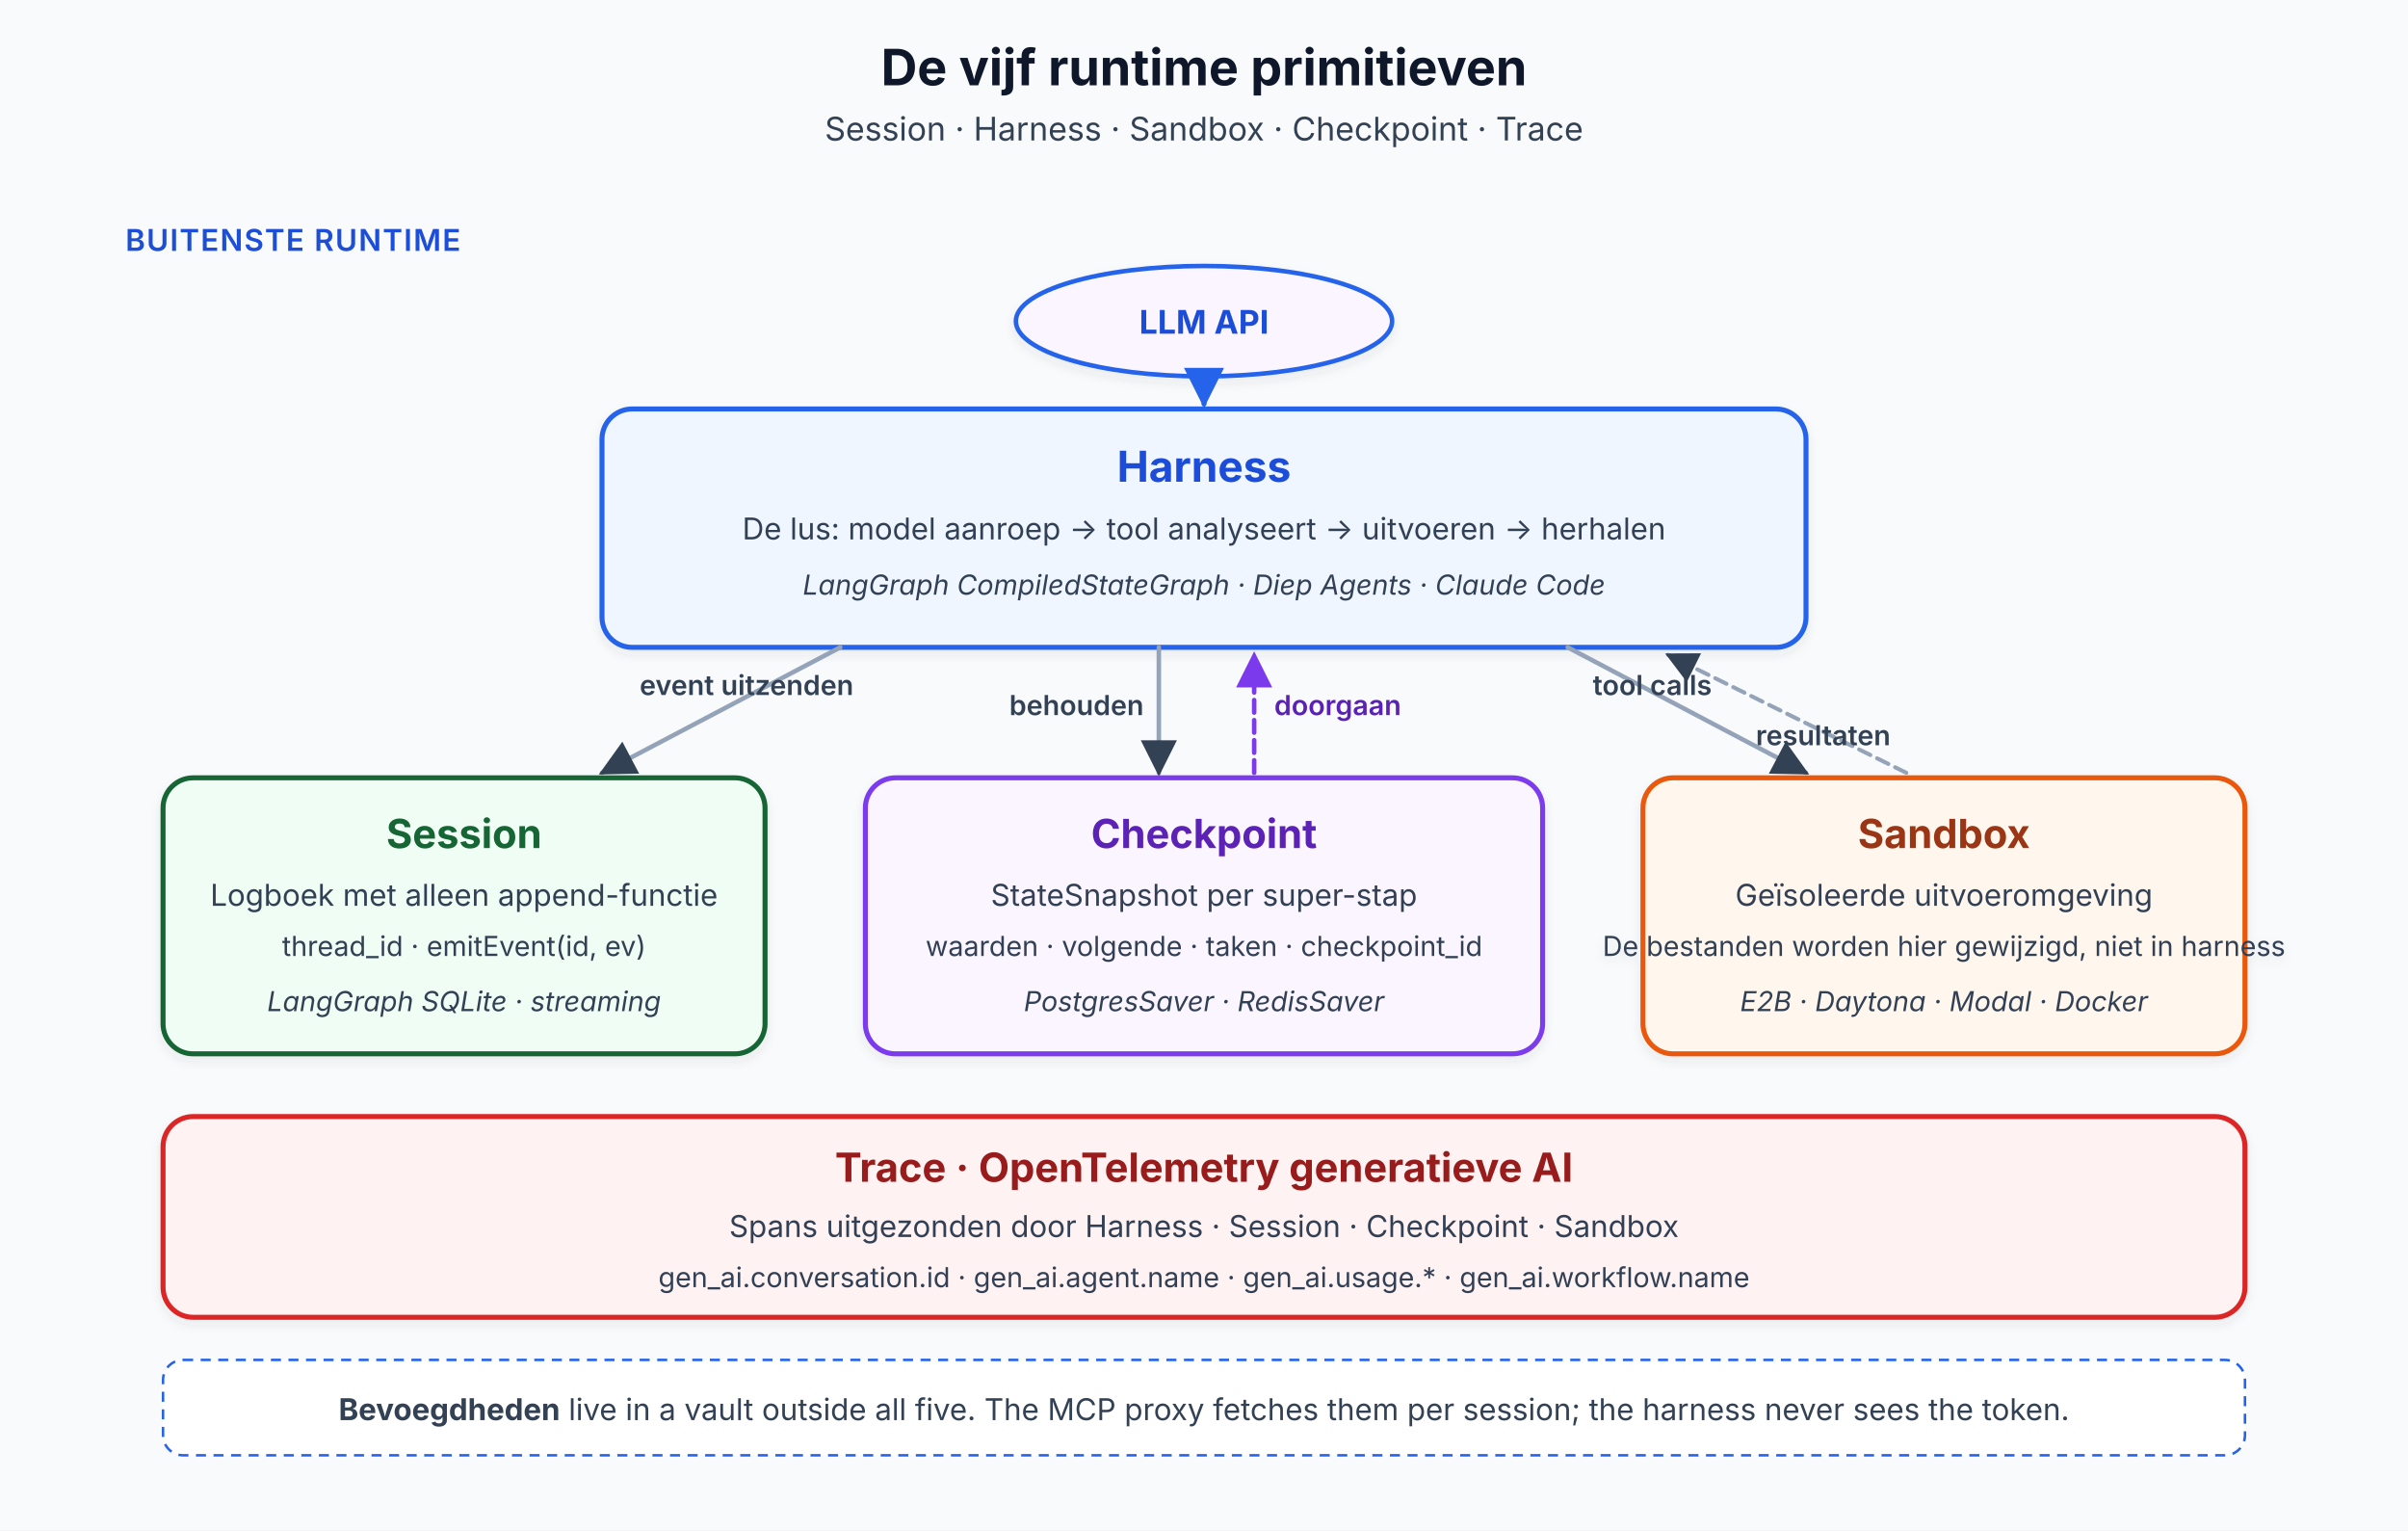
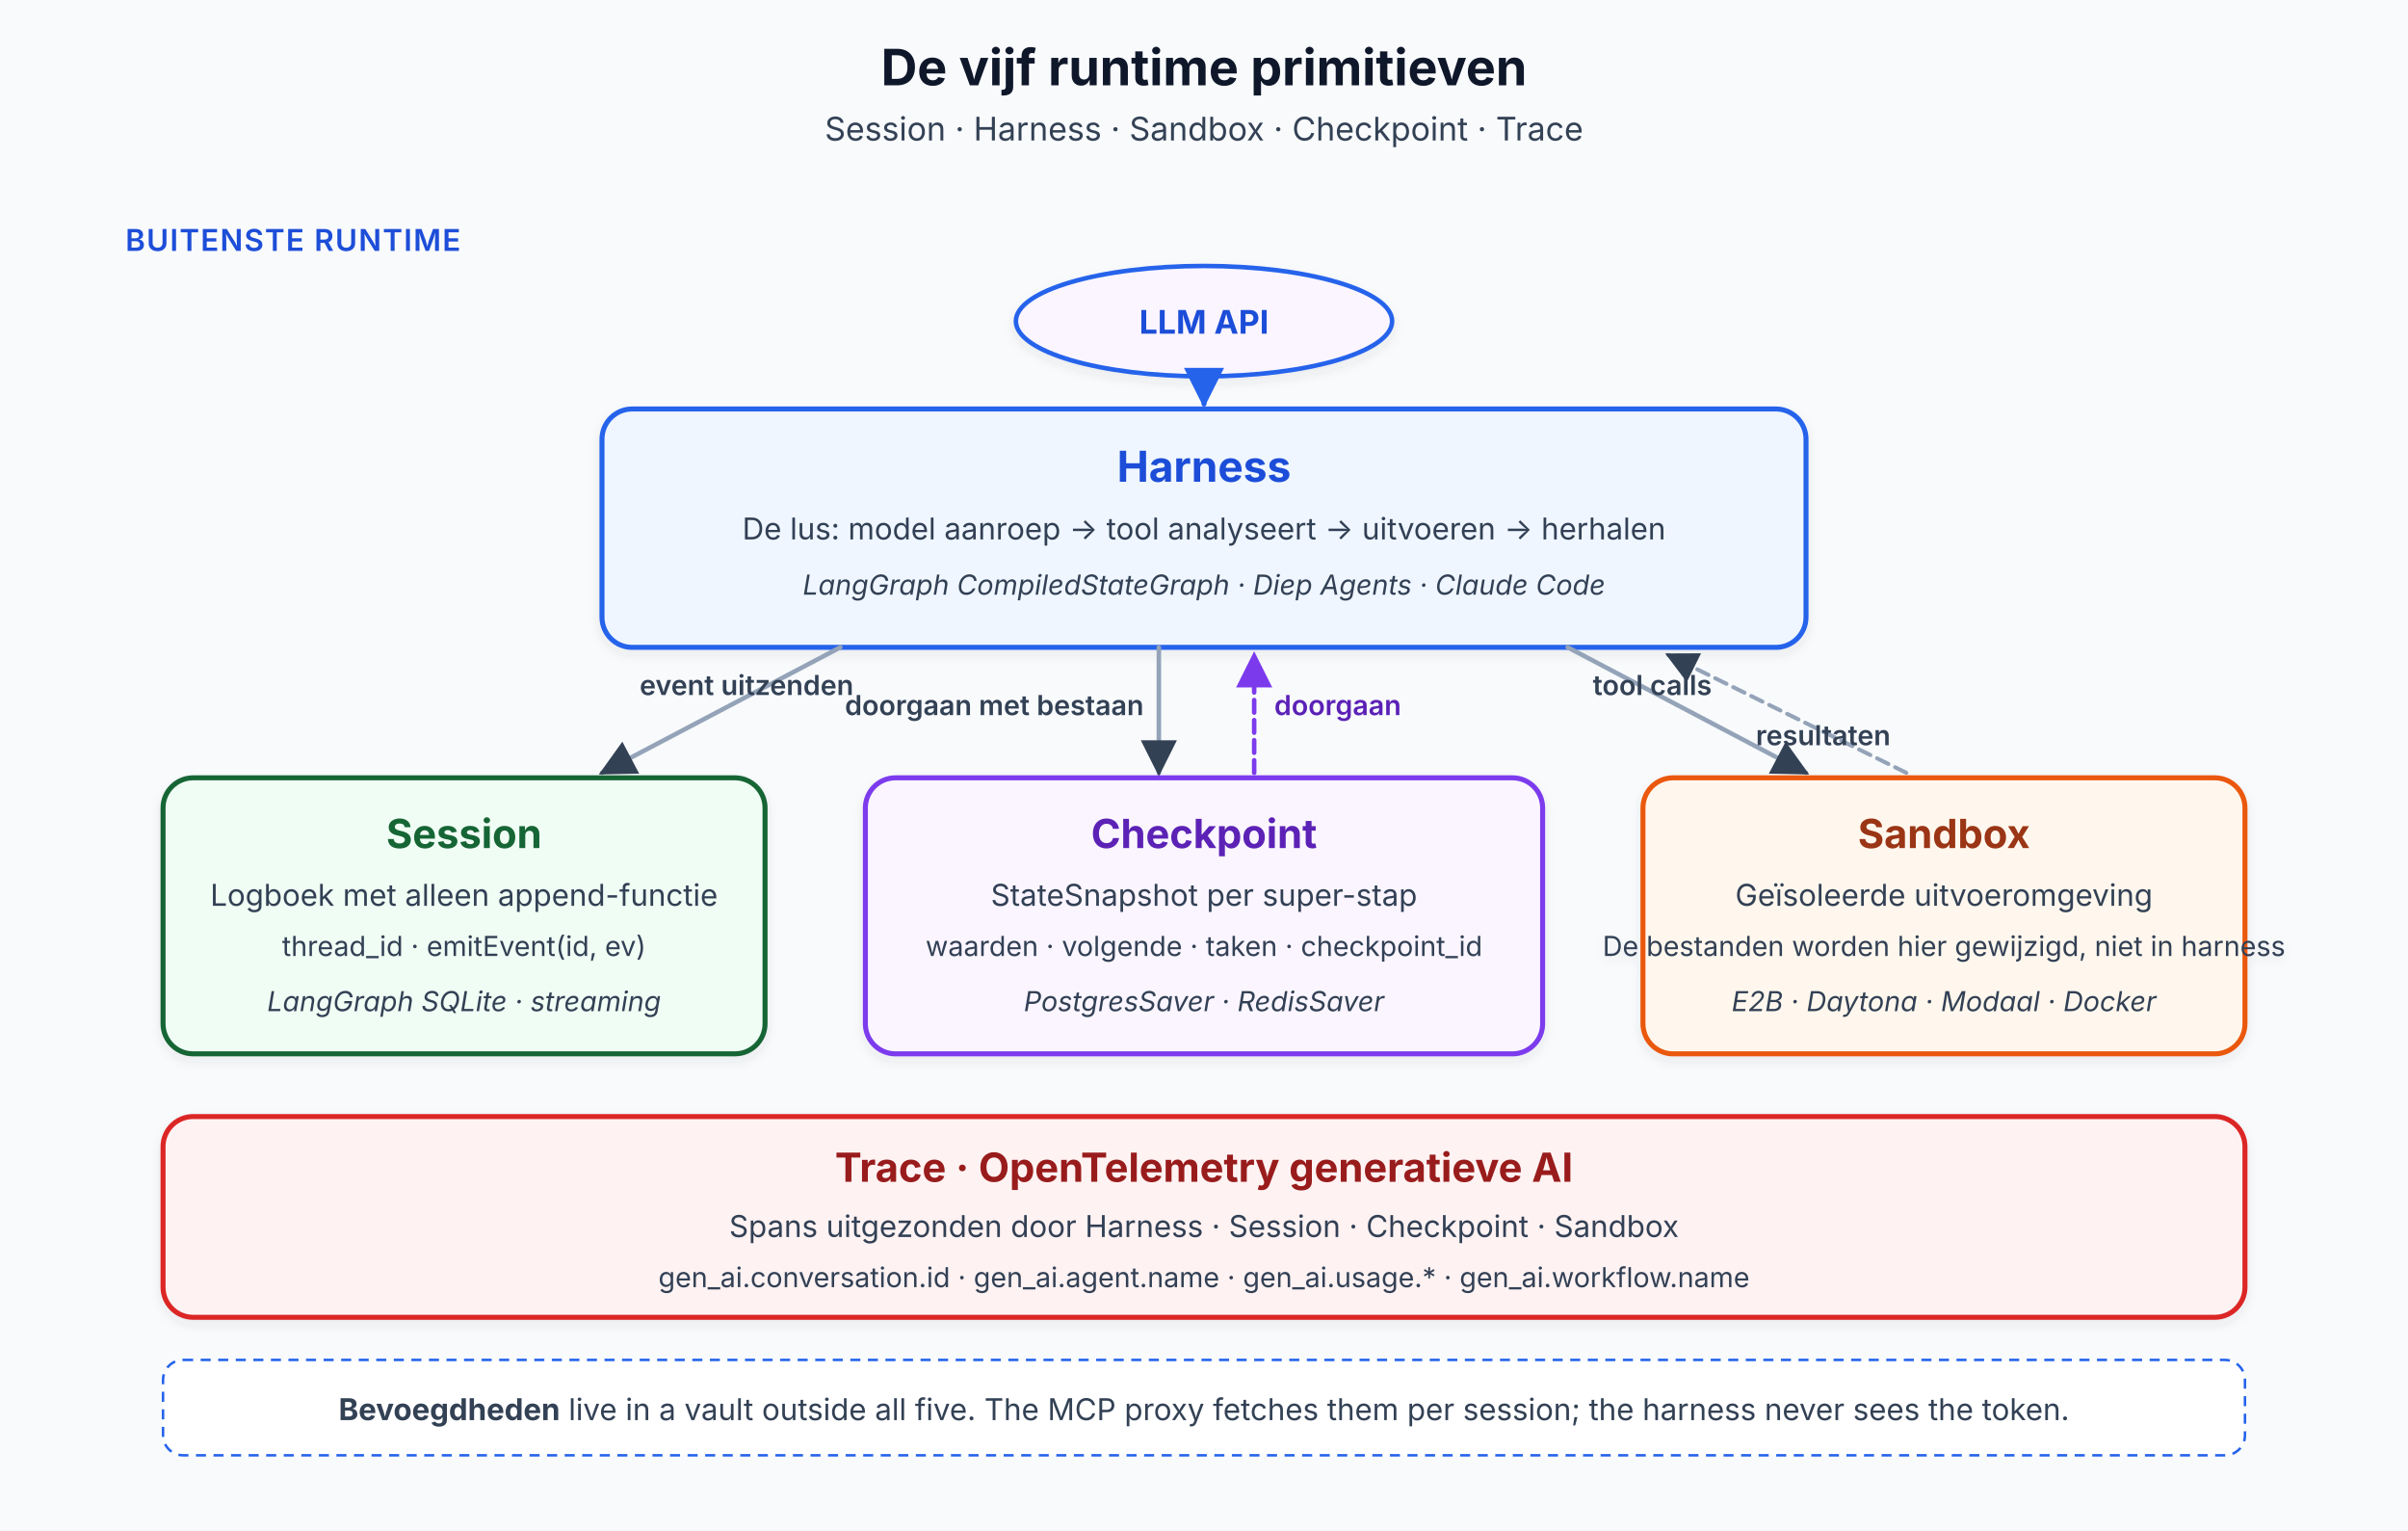
<svg xmlns="http://www.w3.org/2000/svg" viewBox="0 0 960 610" font-family="Inter, system-ui, sans-serif" role="img" aria-label="The five runtime primitives" data-visual-system="evidence-plate-v1" preserveAspectRatio="xMidYMid meet" shape-rendering="geometricPrecision" text-rendering="geometricPrecision">
  <defs>
    <filter id="ds" x="-20%" y="-20%" width="140%" height="140%">
      <feDropShadow dx="0" dy="2" stdDeviation="2" flood-color="#334155" flood-opacity="0.08" />
    </filter>
    <marker id="arr" viewBox="0 0 10 10" refX="9" refY="5" markerWidth="8" markerHeight="8" orient="auto">
      <path d="M0,0 L10,5 L0,10 z" fill="#334155" />
    </marker>
    <marker id="arrPurple" viewBox="0 0 10 10" refX="9" refY="5" markerWidth="8" markerHeight="8" orient="auto">
      <path d="M0,0 L10,5 L0,10 z" fill="#7c3aed" />
    </marker>
    <marker id="arrPurpleDS" viewBox="0 0 10 10" refX="9" refY="5" markerWidth="8" markerHeight="8" orient="auto">
      <path d="M0,0 L10,5 L0,10 z" fill="#2563eb" />
    </marker>
  </defs>
  <style data-visual-system="evidence-plate-v1">
    * { animation: none !important; }
    .anim-box, .bar, .bar-text, .seq-item, .t-box, .flow { opacity: 1 !important; transform: none !important; }
    path, line, polyline { stroke-linecap: round; stroke-linejoin: round; }
  </style>
  <rect width="960" height="610" fill="#f8fafc" />
  <text y="34" text-anchor="middle" font-size="20" font-weight="700" fill="#0f172a" x="480">De vijf runtime primitieven</text>
  <text y="56" text-anchor="middle" font-size="13" fill="#334155" x="480">Session · Harness · Sandbox · Checkpoint · Trace</text>
  <rect x="30" y="78" width="900" height="510" rx="14" ry="14" fill="#f8fafc" stroke="#f8fafc" stroke-width="1.5" />
  <text y="100" font-size="12" font-weight="600" fill="#1d4ed8" letter-spacing="0.5" x="50">BUITENSTE RUNTIME</text>
  <g filter="url(#ds)">
    <ellipse cx="480" cy="128" rx="75" ry="22" fill="#faf5ff" stroke="#2563eb" stroke-width="1.8" />
    <text y="133" text-anchor="middle" font-size="13" font-weight="700" fill="#1d4ed8" x="480">LLM API</text>
  </g>
  <path d="M480 151 L 480 161" fill="none" stroke="#2563eb" stroke-width="2" marker-end="url(#arrPurpleDS)" />
  <g filter="url(#ds)">
    <rect x="240" y="163" width="480" height="95" rx="12" ry="12" fill="#eff6ff" stroke="#2563eb" stroke-width="2" />
    <text y="192" text-anchor="middle" font-size="17" font-weight="700" fill="#1d4ed8" x="480">Harness</text>
    <text y="215" text-anchor="middle" font-size="12" fill="#334155" x="480">De lus: model aanroep → tool analyseert → uitvoeren → herhalen</text>
    <text y="237" text-anchor="middle" font-size="11" fill="#334155" font-style="italic" x="480">LangGraph CompiledStateGraph · Diep Agents · Claude Code</text>
  </g>
  <path d="M335 258 L 240 308" fill="none" stroke="#94a3b8" stroke-width="1.8" marker-end="url(#arr)" />
  <text y="277" font-size="11" font-weight="600" fill="#334155" x="255">event uitzenden</text>
  <path d="M462 258 L 462 308" fill="none" stroke="#94a3b8" stroke-width="1.8" marker-end="url(#arr)" />
-   <text y="285" font-size="11" font-weight="600" fill="#334155" text-anchor="end" x="456">behouden</text>
+   <text y="285" font-size="11" font-weight="600" fill="#334155" text-anchor="end" x="456">doorgaan met bestaan</text>
  <path d="M500 308 L 500 261" fill="none" stroke="#7c3aed" stroke-width="1.8" stroke-dasharray="5 3" marker-end="url(#arrPurple)" />
  <text y="285" font-size="11" font-weight="600" fill="#5b21b6" x="508">doorgaan</text>
  <path d="M625 258 L 720 308" fill="none" stroke="#94a3b8" stroke-width="1.8" marker-end="url(#arr)" />
  <text y="277" font-size="11" font-weight="600" fill="#334155" x="635">tool calls</text>
  <path d="M760 308 L 665 261" fill="none" stroke="#94a3b8" stroke-width="1.6" stroke-dasharray="5 3" marker-end="url(#arr)" />
  <text y="297" font-size="11" font-weight="600" fill="#334155" x="700">resultaten</text>
  <g filter="url(#ds)">
    <rect x="65" y="310" width="240" height="110" rx="12" ry="12" fill="#f0fdf4" stroke="#166534" stroke-width="2" />
    <text y="338" text-anchor="middle" font-size="16" font-weight="700" fill="#166534" x="185">Session</text>
    <text y="361" text-anchor="middle" font-size="12" fill="#334155" x="185">Logboek met alleen append-functie</text>
    <text y="381" text-anchor="middle" font-size="11" fill="#334155" x="185">thread_id · emitEvent(id, ev)</text>
    <text y="403" text-anchor="middle" font-size="11" fill="#334155" font-style="italic" x="185">LangGraph SQLite · streaming</text>
  </g>
  <g filter="url(#ds)">
    <rect x="345" y="310" width="270" height="110" rx="12" ry="12" fill="#faf5ff" stroke="#7c3aed" stroke-width="2" />
    <text y="338" text-anchor="middle" font-size="16" font-weight="700" fill="#5b21b6" x="480">Checkpoint</text>
    <text y="361" text-anchor="middle" font-size="12" fill="#334155" x="480">StateSnapshot per super-stap</text>
    <text y="381" text-anchor="middle" font-size="11" fill="#334155" x="480">waarden · volgende · taken · checkpoint_id</text>
    <text y="403" text-anchor="middle" font-size="11" fill="#334155" font-style="italic" x="480">PostgresSaver · RedisSaver</text>
  </g>
  <g filter="url(#ds)">
    <rect x="655" y="310" width="240" height="110" rx="12" ry="12" fill="#fff7ed" stroke="#ea580c" stroke-width="2" />
    <text y="338" text-anchor="middle" font-size="16" font-weight="700" fill="#9a3412" x="775">Sandbox</text>
    <text y="361" text-anchor="middle" font-size="12" fill="#334155" x="775">Geïsoleerde uitvoeromgeving</text>
    <text y="381" text-anchor="middle" font-size="11" fill="#334155" x="775">De bestanden worden hier gewijzigd, niet in harness</text>
-     <text y="403" text-anchor="middle" font-size="11" fill="#334155" font-style="italic" x="775">E2B · Daytona · Modal · Docker</text>
+     <text y="403" text-anchor="middle" font-size="11" fill="#334155" font-style="italic" x="775">E2B · Daytona · Modaal · Docker</text>
  </g>
  <g filter="url(#ds)">
    <rect x="65" y="445" width="830" height="80" rx="12" ry="12" fill="#fef2f2" stroke="#dc2626" stroke-width="2" />
    <text y="471" text-anchor="middle" font-size="16" font-weight="700" fill="#991b1b" x="480">Trace · OpenTelemetry generatieve AI</text>
    <text y="493" text-anchor="middle" font-size="12" fill="#334155" x="480">Spans uitgezonden door Harness · Session · Checkpoint · Sandbox</text>
    <text y="513" text-anchor="middle" font-size="11" fill="#334155" x="480">gen_ai.conversation.id · gen_ai.agent.name · gen_ai.usage.* · gen_ai.workflow.name</text>
  </g>
  <g>
    <rect x="65" y="542" width="830" height="38" rx="8" ry="8" fill="#ffffff" stroke="#2563eb" stroke-dasharray="4 3" />
    <text y="566" text-anchor="middle" font-size="12" fill="#334155" x="480">
      <tspan font-weight="700" fill="#334155">Bevoegdheden</tspan> live in a vault outside all five. The MCP proxy fetches them per session; the harness never sees the token.
    </text>
  </g>
</svg>
